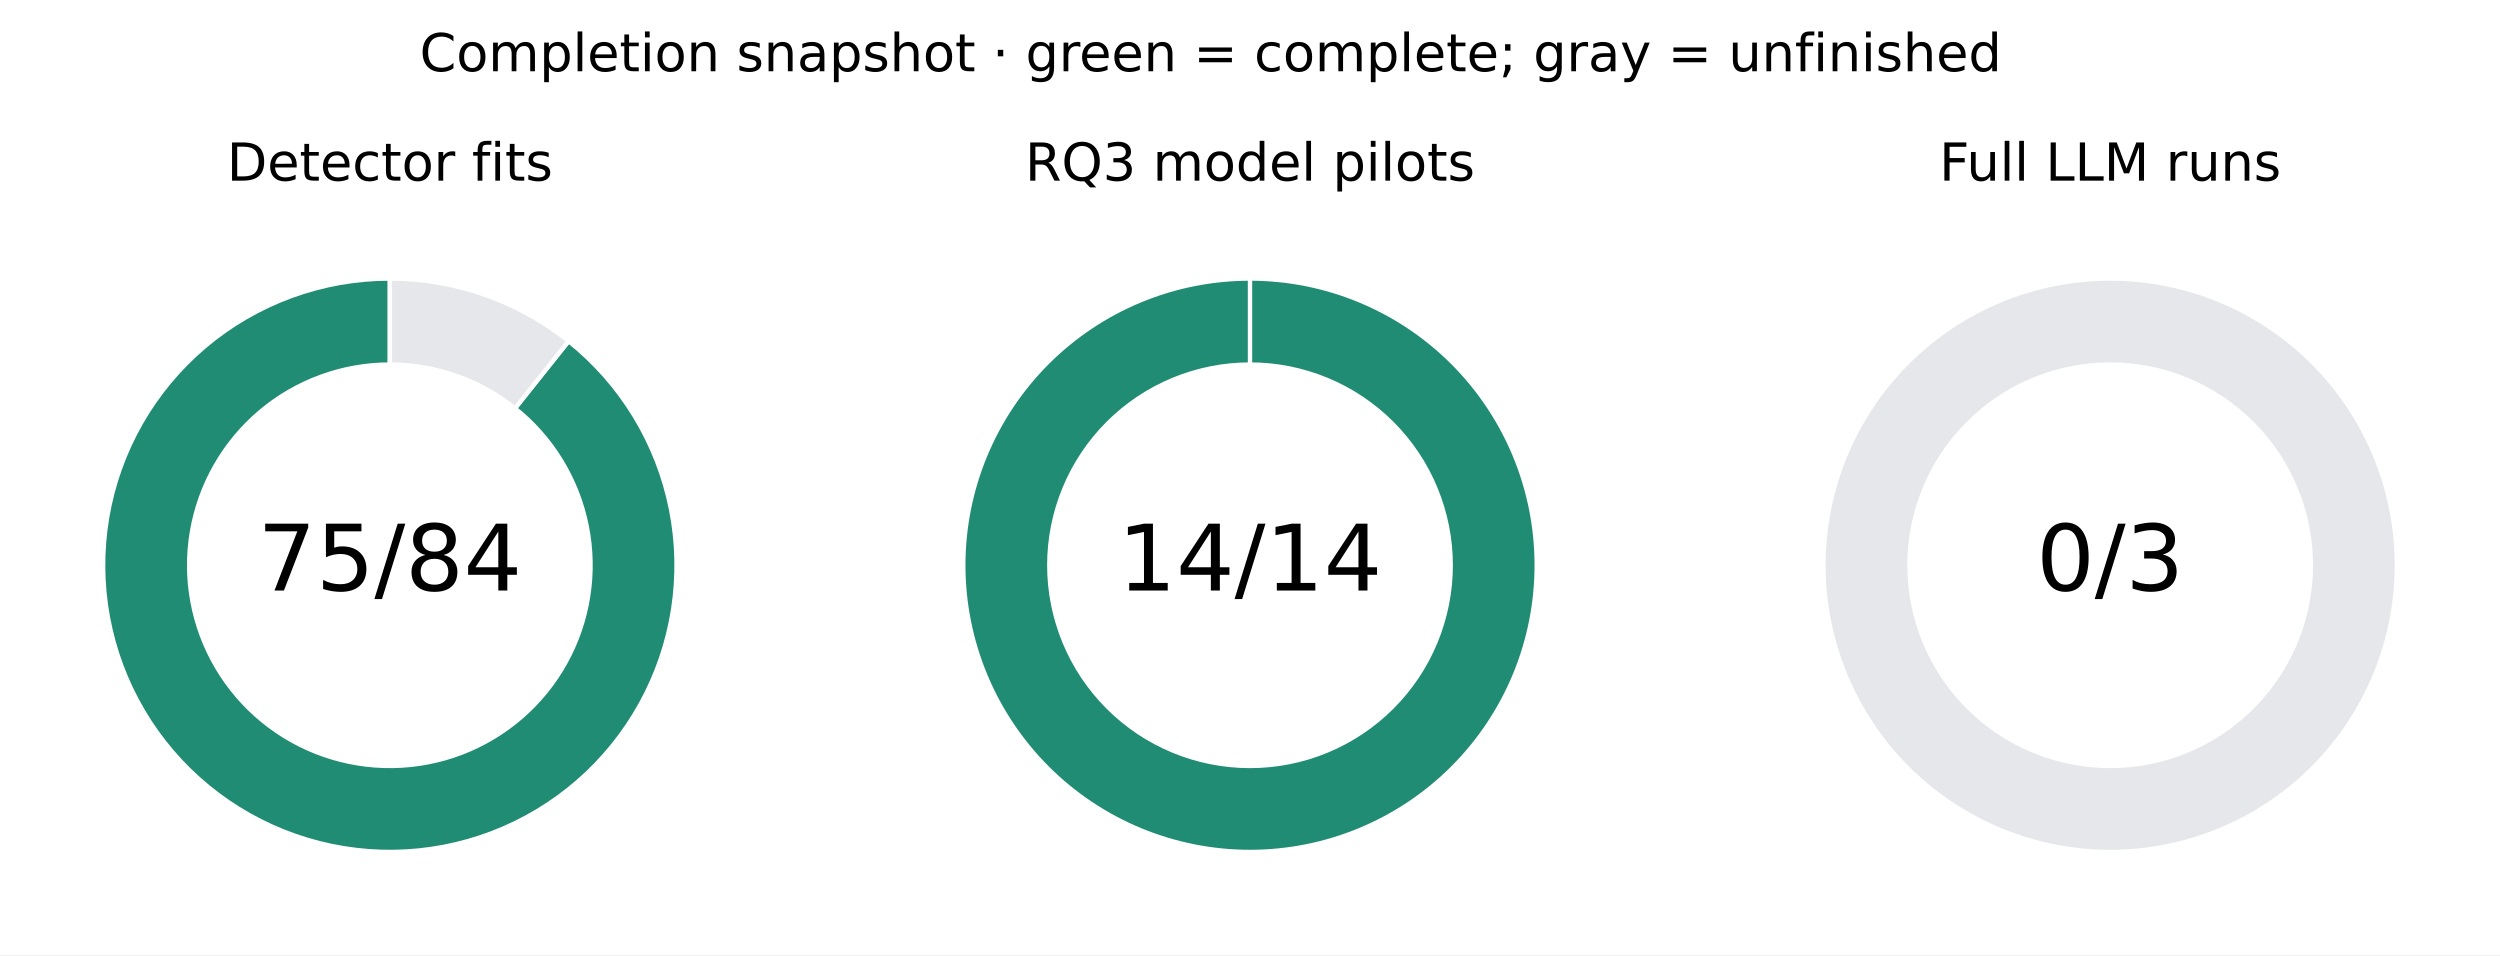
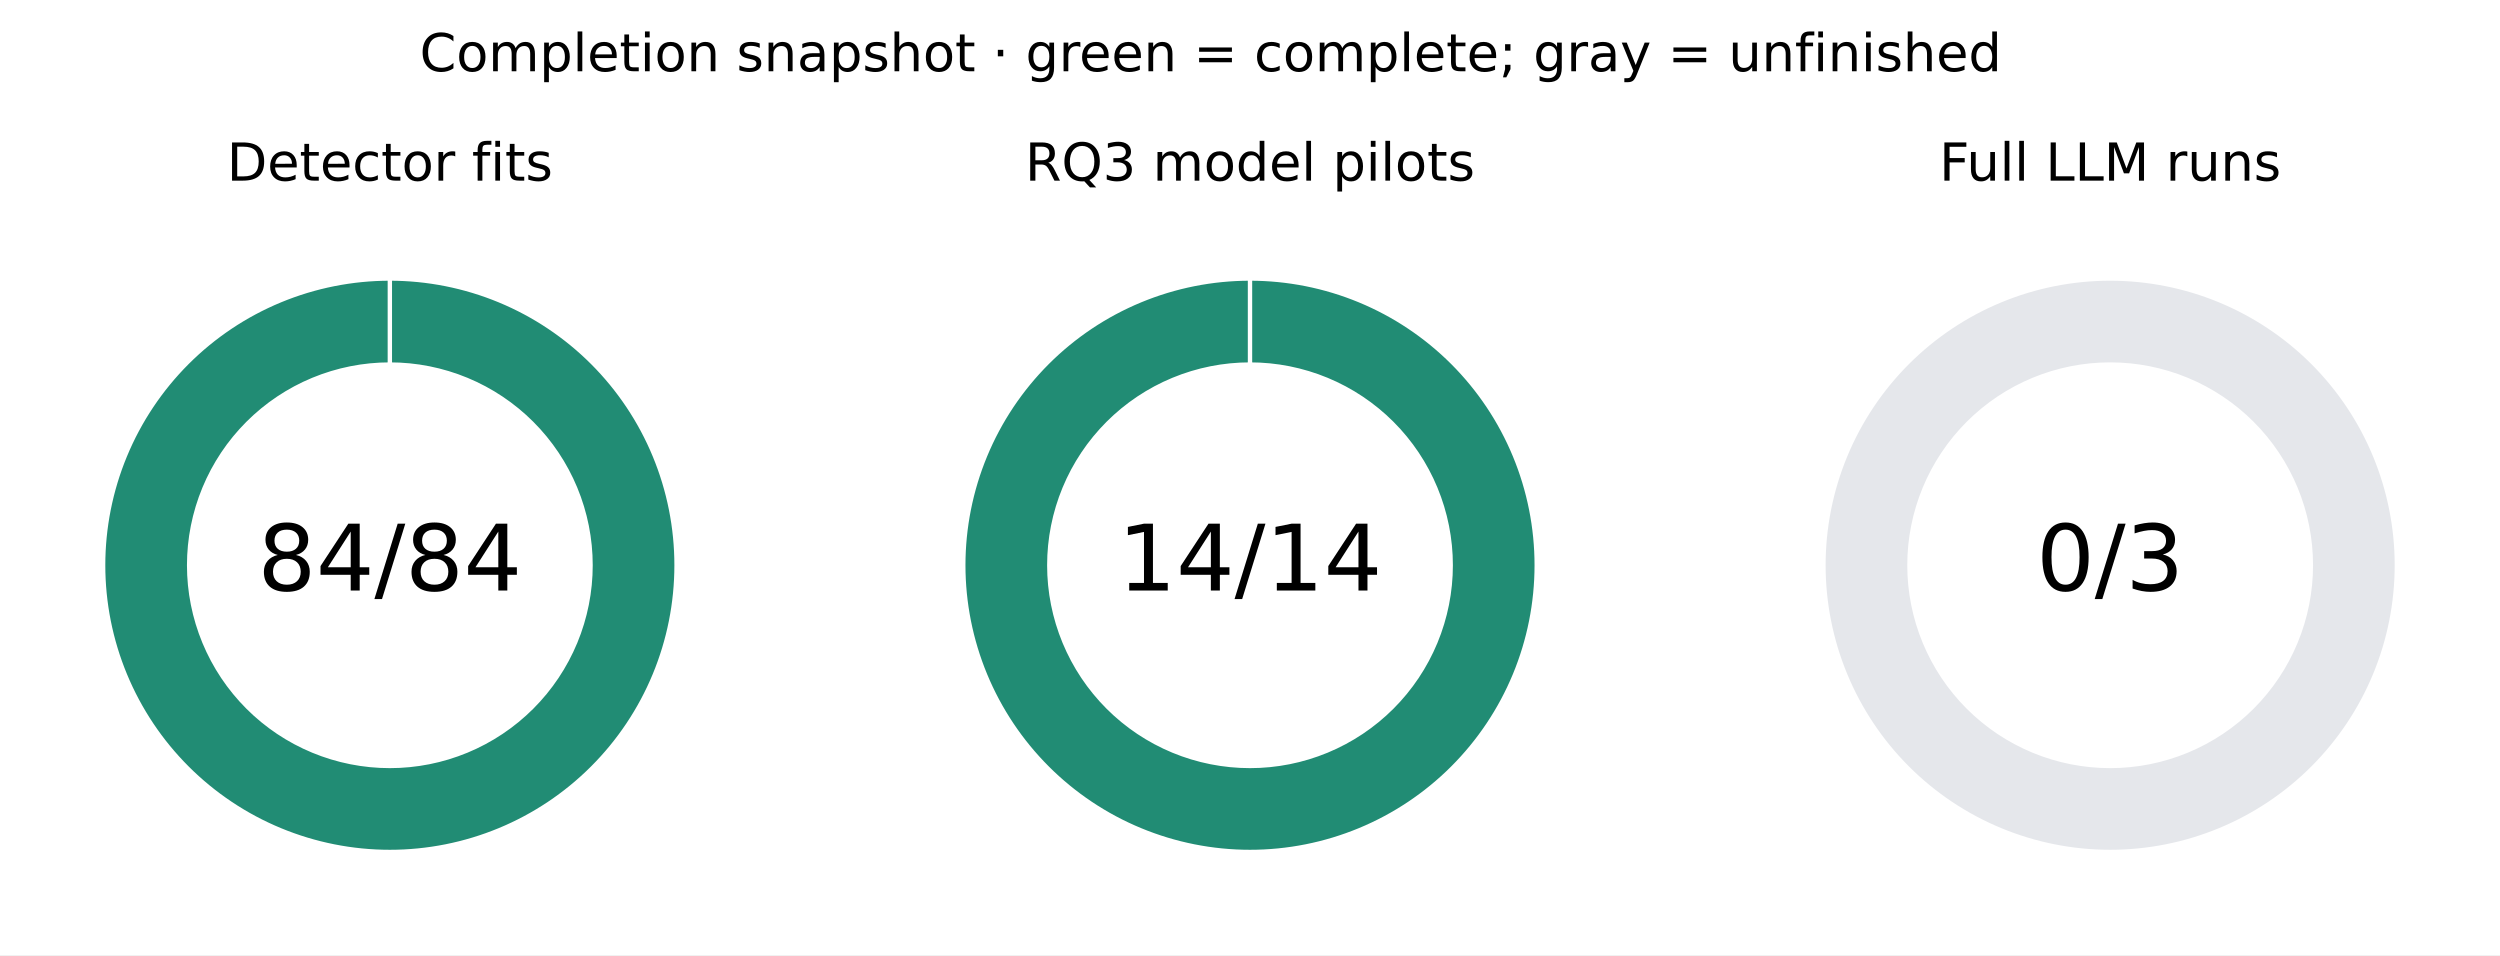
<svg xmlns="http://www.w3.org/2000/svg" xmlns:xlink="http://www.w3.org/1999/xlink" width="572.4pt" height="218.679pt" viewBox="0 0 572.4 218.679" version="1.1">
  <defs>
    <style type="text/css">*{stroke-linejoin: round; stroke-linecap: butt}</style>
  </defs>
  <g id="figure_1">
    <g id="patch_1">
      <path d="M 0 218.679  L 572.4 218.679  L 572.4 0  L 0 0  z " style="fill: #ffffff" />
    </g>
    <g id="axes_1">
      <g id="patch_2">
-         <path d="M 89.259 63.773  C 81.567 63.773 73.934 65.125 66.71 67.767  C 59.486 70.409 52.782 74.3 46.905 79.263  C 41.028 84.226 36.069 90.183 32.254 96.863  C 28.439 103.542 25.828 110.84 24.539 118.424  C 23.251 126.007 23.305 133.758 24.7 141.323  C 26.095 148.887 28.808 156.148 32.716 162.774  C 36.624 169.399 41.667 175.286 47.613 180.166  C 53.559 185.046 60.317 188.843 67.577 191.383  C 74.837 193.924 82.488 195.168 90.179 195.061  C 97.871 194.953 105.484 193.494 112.67 190.751  C 119.856 188.008 126.505 184.023 132.312 178.978  C 138.119 173.933 142.994 167.907 146.715 161.175  C 150.435 154.442 152.944 147.108 154.126 139.508  C 155.308 131.907 155.145 124.157 153.644 116.613  C 152.144 109.069 149.329 101.846 145.328 95.277  C 141.327 88.707 136.203 82.891 130.189 78.095  L 117.91 93.493  C 122.12 96.85 125.707 100.921 128.507 105.52  C 131.308 110.119 133.278 115.174 134.329 120.455  C 135.379 125.736 135.493 131.161 134.666 136.481  C 133.839 141.802 132.082 146.936 129.478 151.648  C 126.873 156.361 123.461 160.579 119.396 164.111  C 115.331 167.642 110.677 170.431 105.647 172.351  C 100.616 174.272 95.287 175.293 89.903 175.368  C 84.519 175.444 79.164 174.573 74.082 172.794  C 68.999 171.016 64.269 168.358 60.107 164.942  C 55.944 161.526 52.415 157.405 49.679 152.768  C 46.943 148.13 45.044 143.047 44.068 137.752  C 43.091 132.457 43.053 127.031 43.955 121.723  C 44.857 116.414 46.685 111.305 49.355 106.63  C 52.026 101.954 55.497 97.784 59.611 94.31  C 63.725 90.836 68.418 88.112 73.475 86.263  C 78.532 84.413 83.874 83.467 89.259 83.467  z " style="fill: #218c74; stroke: #ffffff; stroke-linejoin: miter" />
+         <path d="M 154.906 129.42  C 154.906 120.799 153.208 112.262 149.909 104.298  C 146.61 96.333 141.774 89.096 135.678 83.001  C 129.583 76.905 122.345 72.069 114.381 68.77  C 106.416 65.471 97.88 63.773 89.259 63.773  C 80.638 63.773 72.101 65.471 64.137 68.77  C 56.172 72.069 48.935 76.905 42.839 83.001  C 36.744 89.096 31.908 96.333 28.609 104.298  C 25.31 112.262 23.612 120.799 23.612 129.42  C 23.612 138.041 25.31 146.578 28.609 154.542  C 31.908 162.507 36.744 169.744 42.839 175.839  C 48.935 181.935 56.172 186.771 64.137 190.07  C 72.101 193.369 80.638 195.067 89.259 195.067  C 97.88 195.067 106.416 193.369 114.381 190.07  C 122.345 186.771 129.583 181.935 135.678 175.839  C 141.774 169.744 146.61 162.507 149.909 154.542  C 153.208 146.578 154.906 138.041 154.906 129.42  M 135.212 129.42  C 135.212 135.454 134.023 141.43 131.714 147.005  C 129.405 152.581 126.019 157.647 121.752 161.914  C 117.485 166.181 112.419 169.566 106.844 171.875  C 101.269 174.184 95.293 175.373 89.259 175.373  C 83.224 175.373 77.249 174.184 71.673 171.875  C 66.098 169.566 61.032 166.181 56.765 161.914  C 52.498 157.647 49.113 152.581 46.804 147.005  C 44.495 141.43 43.306 135.454 43.306 129.42  C 43.306 123.386 44.495 117.41 46.804 111.835  C 49.113 106.259 52.498 101.193 56.765 96.926  C 61.032 92.659 66.098 89.274 71.673 86.965  C 77.249 84.656 83.224 83.467 89.259 83.467  C 95.293 83.467 101.269 84.656 106.844 86.965  C 112.419 89.274 117.485 92.659 121.752 96.926  C 126.019 101.193 129.405 106.259 131.714 111.835  C 134.023 117.41 135.212 123.386 135.212 129.42  z " style="fill: #218c74; stroke: #ffffff; stroke-linejoin: miter" />
      </g>
      <g id="patch_3">
-         <path d="M 130.189 78.095  C 124.417 73.492 117.909 69.895 110.941 67.457  C 103.972 65.018 96.642 63.773 89.259 63.773  L 89.259 83.467  C 94.427 83.467 99.558 84.339 104.436 86.046  C 109.314 87.753 113.869 90.27 117.91 93.493  z " style="fill: #e5e7eb; stroke: #ffffff; stroke-linejoin: miter" />
+         <path d="M 89.259 63.773  C 89.259 63.773 89.259 63.773 89.259 63.773  L 89.259 83.467  C 89.259 83.467 89.259 83.467 89.259 83.467  z " style="fill: #e5e7eb; stroke: #ffffff; stroke-linejoin: miter" />
      </g>
      <g id="matplotlib.axis_1" />
      <g id="matplotlib.axis_2" />
      <g id="text_1">
        <g transform="translate(58.99914 135.2147) scale(0.21 -0.21)">
          <defs>
-             <path id="DejaVuSans-37" d="M 525 4666  L 3525 4666  L 3525 4397  L 1831 0  L 1172 0  L 2766 4134  L 525 4134  L 525 4666  z " transform="scale(0.015625)" />
-             <path id="DejaVuSans-35" d="M 691 4666  L 3169 4666  L 3169 4134  L 1269 4134  L 1269 2991  Q 1406 3038 1543 3061  Q 1681 3084 1819 3084  Q 2600 3084 3056 2656  Q 3513 2228 3513 1497  Q 3513 744 3044 326  Q 2575 -91 1722 -91  Q 1428 -91 1123 -41  Q 819 9 494 109  L 494 744  Q 775 591 1075 516  Q 1375 441 1709 441  Q 2250 441 2565 725  Q 2881 1009 2881 1497  Q 2881 1984 2565 2268  Q 2250 2553 1709 2553  Q 1456 2553 1204 2497  Q 953 2441 691 2322  L 691 4666  z " transform="scale(0.015625)" />
-             <path id="DejaVuSans-2f" d="M 1625 4666  L 2156 4666  L 531 -594  L 0 -594  L 1625 4666  z " transform="scale(0.015625)" />
            <path id="DejaVuSans-38" d="M 2034 2216  Q 1584 2216 1326 1975  Q 1069 1734 1069 1313  Q 1069 891 1326 650  Q 1584 409 2034 409  Q 2484 409 2743 651  Q 3003 894 3003 1313  Q 3003 1734 2745 1975  Q 2488 2216 2034 2216  z M 1403 2484  Q 997 2584 770 2862  Q 544 3141 544 3541  Q 544 4100 942 4425  Q 1341 4750 2034 4750  Q 2731 4750 3128 4425  Q 3525 4100 3525 3541  Q 3525 3141 3298 2862  Q 3072 2584 2669 2484  Q 3125 2378 3379 2068  Q 3634 1759 3634 1313  Q 3634 634 3220 271  Q 2806 -91 2034 -91  Q 1263 -91 848 271  Q 434 634 434 1313  Q 434 1759 690 2068  Q 947 2378 1403 2484  z M 1172 3481  Q 1172 3119 1398 2916  Q 1625 2713 2034 2713  Q 2441 2713 2670 2916  Q 2900 3119 2900 3481  Q 2900 3844 2670 4047  Q 2441 4250 2034 4250  Q 1625 4250 1398 4047  Q 1172 3844 1172 3481  z " transform="scale(0.015625)" />
            <path id="DejaVuSans-34" d="M 2419 4116  L 825 1625  L 2419 1625  L 2419 4116  z M 2253 4666  L 3047 4666  L 3047 1625  L 3713 1625  L 3713 1100  L 3047 1100  L 3047 0  L 2419 0  L 2419 1100  L 313 1100  L 313 1709  L 2253 4666  z " transform="scale(0.015625)" />
-           </defs>
-           <use xlink:href="#DejaVuSans-37" />
-           <use xlink:href="#DejaVuSans-35" x="63.623" />
+             <path id="DejaVuSans-2f" d="M 1625 4666  L 2156 4666  L 531 -594  L 0 -594  L 1625 4666  z " transform="scale(0.015625)" />
+           </defs>
+           <use xlink:href="#DejaVuSans-38" />
+           <use xlink:href="#DejaVuSans-34" x="63.623" />
          <use xlink:href="#DejaVuSans-2f" x="127.246" />
          <use xlink:href="#DejaVuSans-38" x="160.938" />
          <use xlink:href="#DejaVuSans-34" x="224.561" />
        </g>
      </g>
      <g id="text_2">
        <g transform="translate(51.95007 41.36118) scale(0.12 -0.12)">
          <defs>
            <path id="DejaVuSans-44" d="M 1259 4147  L 1259 519  L 2022 519  Q 2988 519 3436 956  Q 3884 1394 3884 2338  Q 3884 3275 3436 3711  Q 2988 4147 2022 4147  L 1259 4147  z M 628 4666  L 1925 4666  Q 3281 4666 3915 4102  Q 4550 3538 4550 2338  Q 4550 1131 3912 565  Q 3275 0 1925 0  L 628 0  L 628 4666  z " transform="scale(0.015625)" />
            <path id="DejaVuSans-65" d="M 3597 1894  L 3597 1613  L 953 1613  Q 991 1019 1311 708  Q 1631 397 2203 397  Q 2534 397 2845 478  Q 3156 559 3463 722  L 3463 178  Q 3153 47 2828 -22  Q 2503 -91 2169 -91  Q 1331 -91 842 396  Q 353 884 353 1716  Q 353 2575 817 3079  Q 1281 3584 2069 3584  Q 2775 3584 3186 3129  Q 3597 2675 3597 1894  z M 3022 2063  Q 3016 2534 2758 2815  Q 2500 3097 2075 3097  Q 1594 3097 1305 2825  Q 1016 2553 972 2059  L 3022 2063  z " transform="scale(0.015625)" />
            <path id="DejaVuSans-74" d="M 1172 4494  L 1172 3500  L 2356 3500  L 2356 3053  L 1172 3053  L 1172 1153  Q 1172 725 1289 603  Q 1406 481 1766 481  L 2356 481  L 2356 0  L 1766 0  Q 1100 0 847 248  Q 594 497 594 1153  L 594 3053  L 172 3053  L 172 3500  L 594 3500  L 594 4494  L 1172 4494  z " transform="scale(0.015625)" />
            <path id="DejaVuSans-63" d="M 3122 3366  L 3122 2828  Q 2878 2963 2633 3030  Q 2388 3097 2138 3097  Q 1578 3097 1268 2742  Q 959 2388 959 1747  Q 959 1106 1268 751  Q 1578 397 2138 397  Q 2388 397 2633 464  Q 2878 531 3122 666  L 3122 134  Q 2881 22 2623 -34  Q 2366 -91 2075 -91  Q 1284 -91 818 406  Q 353 903 353 1747  Q 353 2603 823 3093  Q 1294 3584 2113 3584  Q 2378 3584 2631 3529  Q 2884 3475 3122 3366  z " transform="scale(0.015625)" />
            <path id="DejaVuSans-6f" d="M 1959 3097  Q 1497 3097 1228 2736  Q 959 2375 959 1747  Q 959 1119 1226 758  Q 1494 397 1959 397  Q 2419 397 2687 759  Q 2956 1122 2956 1747  Q 2956 2369 2687 2733  Q 2419 3097 1959 3097  z M 1959 3584  Q 2709 3584 3137 3096  Q 3566 2609 3566 1747  Q 3566 888 3137 398  Q 2709 -91 1959 -91  Q 1206 -91 779 398  Q 353 888 353 1747  Q 353 2609 779 3096  Q 1206 3584 1959 3584  z " transform="scale(0.015625)" />
            <path id="DejaVuSans-72" d="M 2631 2963  Q 2534 3019 2420 3045  Q 2306 3072 2169 3072  Q 1681 3072 1420 2755  Q 1159 2438 1159 1844  L 1159 0  L 581 0  L 581 3500  L 1159 3500  L 1159 2956  Q 1341 3275 1631 3429  Q 1922 3584 2338 3584  Q 2397 3584 2469 3576  Q 2541 3569 2628 3553  L 2631 2963  z " transform="scale(0.015625)" />
            <path id="DejaVuSans-20" transform="scale(0.015625)" />
            <path id="DejaVuSans-66" d="M 2375 4863  L 2375 4384  L 1825 4384  Q 1516 4384 1395 4259  Q 1275 4134 1275 3809  L 1275 3500  L 2222 3500  L 2222 3053  L 1275 3053  L 1275 0  L 697 0  L 697 3053  L 147 3053  L 147 3500  L 697 3500  L 697 3744  Q 697 4328 969 4595  Q 1241 4863 1831 4863  L 2375 4863  z " transform="scale(0.015625)" />
            <path id="DejaVuSans-69" d="M 603 3500  L 1178 3500  L 1178 0  L 603 0  L 603 3500  z M 603 4863  L 1178 4863  L 1178 4134  L 603 4134  L 603 4863  z " transform="scale(0.015625)" />
            <path id="DejaVuSans-73" d="M 2834 3397  L 2834 2853  Q 2591 2978 2328 3040  Q 2066 3103 1784 3103  Q 1356 3103 1142 2972  Q 928 2841 928 2578  Q 928 2378 1081 2264  Q 1234 2150 1697 2047  L 1894 2003  Q 2506 1872 2764 1633  Q 3022 1394 3022 966  Q 3022 478 2636 193  Q 2250 -91 1575 -91  Q 1294 -91 989 -36  Q 684 19 347 128  L 347 722  Q 666 556 975 473  Q 1284 391 1588 391  Q 1994 391 2212 530  Q 2431 669 2431 922  Q 2431 1156 2273 1281  Q 2116 1406 1581 1522  L 1381 1569  Q 847 1681 609 1914  Q 372 2147 372 2553  Q 372 3047 722 3315  Q 1072 3584 1716 3584  Q 2034 3584 2315 3537  Q 2597 3491 2834 3397  z " transform="scale(0.015625)" />
          </defs>
          <use xlink:href="#DejaVuSans-44" />
          <use xlink:href="#DejaVuSans-65" x="77.002" />
          <use xlink:href="#DejaVuSans-74" x="138.525" />
          <use xlink:href="#DejaVuSans-65" x="177.734" />
          <use xlink:href="#DejaVuSans-63" x="239.258" />
          <use xlink:href="#DejaVuSans-74" x="294.238" />
          <use xlink:href="#DejaVuSans-6f" x="333.447" />
          <use xlink:href="#DejaVuSans-72" x="394.629" />
          <use xlink:href="#DejaVuSans-20" x="435.742" />
          <use xlink:href="#DejaVuSans-66" x="467.529" />
          <use xlink:href="#DejaVuSans-69" x="502.734" />
          <use xlink:href="#DejaVuSans-74" x="530.518" />
          <use xlink:href="#DejaVuSans-73" x="569.727" />
        </g>
      </g>
    </g>
    <g id="axes_2">
      <g id="patch_4">
        <path d="M 351.847 129.42  C 351.847 120.799 350.149 112.262 346.85 104.298  C 343.551 96.333 338.715 89.096 332.619 83.001  C 326.524 76.905 319.287 72.069 311.322 68.77  C 303.358 65.471 294.821 63.773 286.2 63.773  C 277.579 63.773 269.042 65.471 261.078 68.77  C 253.113 72.069 245.876 76.905 239.781 83.001  C 233.685 89.096 228.849 96.333 225.55 104.298  C 222.251 112.262 220.553 120.799 220.553 129.42  C 220.553 138.041 222.251 146.578 225.55 154.542  C 228.849 162.507 233.685 169.744 239.781 175.839  C 245.876 181.935 253.113 186.771 261.078 190.07  C 269.042 193.369 277.579 195.067 286.2 195.067  C 294.821 195.067 303.358 193.369 311.322 190.07  C 319.287 186.771 326.524 181.935 332.619 175.839  C 338.715 169.744 343.551 162.507 346.85 154.542  C 350.149 146.578 351.847 138.041 351.847 129.42  M 332.153 129.42  C 332.153 135.454 330.964 141.43 328.655 147.005  C 326.346 152.581 322.961 157.647 318.694 161.914  C 314.427 166.181 309.361 169.566 303.785 171.875  C 298.21 174.184 292.234 175.373 286.2 175.373  C 280.166 175.373 274.19 174.184 268.615 171.875  C 263.039 169.566 257.973 166.181 253.706 161.914  C 249.439 157.647 246.054 152.581 243.745 147.005  C 241.436 141.43 240.247 135.454 240.247 129.42  C 240.247 123.386 241.436 117.41 243.745 111.835  C 246.054 106.259 249.439 101.193 253.706 96.926  C 257.973 92.659 263.039 89.274 268.615 86.965  C 274.19 84.656 280.166 83.467 286.2 83.467  C 292.234 83.467 298.21 84.656 303.785 86.965  C 309.361 89.274 314.427 92.659 318.694 96.926  C 322.961 101.193 326.346 106.259 328.655 111.835  C 330.964 117.41 332.153 123.386 332.153 129.42  z " style="fill: #218c74; stroke: #ffffff; stroke-linejoin: miter" />
      </g>
      <g id="patch_5">
        <path d="M 286.2 63.773  C 286.2 63.773 286.2 63.773 286.2 63.773  L 286.2 83.467  C 286.2 83.467 286.2 83.467 286.2 83.467  z " style="fill: #e5e7eb; stroke: #ffffff; stroke-linejoin: miter" />
      </g>
      <g id="matplotlib.axis_3" />
      <g id="matplotlib.axis_4" />
      <g id="text_3">
        <g transform="translate(255.9403 135.2147) scale(0.21 -0.21)">
          <defs>
            <path id="DejaVuSans-31" d="M 794 531  L 1825 531  L 1825 4091  L 703 3866  L 703 4441  L 1819 4666  L 2450 4666  L 2450 531  L 3481 531  L 3481 0  L 794 0  L 794 531  z " transform="scale(0.015625)" />
          </defs>
          <use xlink:href="#DejaVuSans-31" />
          <use xlink:href="#DejaVuSans-34" x="63.623" />
          <use xlink:href="#DejaVuSans-2f" x="127.246" />
          <use xlink:href="#DejaVuSans-31" x="160.938" />
          <use xlink:href="#DejaVuSans-34" x="224.561" />
        </g>
      </g>
      <g id="text_4">
        <g transform="translate(234.7012 41.36118) scale(0.12 -0.12)">
          <defs>
            <path id="DejaVuSans-52" d="M 2841 2188  Q 3044 2119 3236 1894  Q 3428 1669 3622 1275  L 4263 0  L 3584 0  L 2988 1197  Q 2756 1666 2539 1819  Q 2322 1972 1947 1972  L 1259 1972  L 1259 0  L 628 0  L 628 4666  L 2053 4666  Q 2853 4666 3247 4331  Q 3641 3997 3641 3322  Q 3641 2881 3436 2590  Q 3231 2300 2841 2188  z M 1259 4147  L 1259 2491  L 2053 2491  Q 2509 2491 2742 2702  Q 2975 2913 2975 3322  Q 2975 3731 2742 3939  Q 2509 4147 2053 4147  L 1259 4147  z " transform="scale(0.015625)" />
            <path id="DejaVuSans-51" d="M 2522 4238  Q 1834 4238 1429 3725  Q 1025 3213 1025 2328  Q 1025 1447 1429 934  Q 1834 422 2522 422  Q 3209 422 3611 934  Q 4013 1447 4013 2328  Q 4013 3213 3611 3725  Q 3209 4238 2522 4238  z M 3406 84  L 4238 -825  L 3475 -825  L 2784 -78  Q 2681 -84 2626 -87  Q 2572 -91 2522 -91  Q 1538 -91 948 567  Q 359 1225 359 2328  Q 359 3434 948 4092  Q 1538 4750 2522 4750  Q 3503 4750 4090 4092  Q 4678 3434 4678 2328  Q 4678 1516 4351 937  Q 4025 359 3406 84  z " transform="scale(0.015625)" />
            <path id="DejaVuSans-33" d="M 2597 2516  Q 3050 2419 3304 2112  Q 3559 1806 3559 1356  Q 3559 666 3084 287  Q 2609 -91 1734 -91  Q 1441 -91 1130 -33  Q 819 25 488 141  L 488 750  Q 750 597 1062 519  Q 1375 441 1716 441  Q 2309 441 2620 675  Q 2931 909 2931 1356  Q 2931 1769 2642 2001  Q 2353 2234 1838 2234  L 1294 2234  L 1294 2753  L 1863 2753  Q 2328 2753 2575 2939  Q 2822 3125 2822 3475  Q 2822 3834 2567 4026  Q 2313 4219 1838 4219  Q 1578 4219 1281 4162  Q 984 4106 628 3988  L 628 4550  Q 988 4650 1302 4700  Q 1616 4750 1894 4750  Q 2613 4750 3031 4423  Q 3450 4097 3450 3541  Q 3450 3153 3228 2886  Q 3006 2619 2597 2516  z " transform="scale(0.015625)" />
            <path id="DejaVuSans-6d" d="M 3328 2828  Q 3544 3216 3844 3400  Q 4144 3584 4550 3584  Q 5097 3584 5394 3201  Q 5691 2819 5691 2113  L 5691 0  L 5113 0  L 5113 2094  Q 5113 2597 4934 2840  Q 4756 3084 4391 3084  Q 3944 3084 3684 2787  Q 3425 2491 3425 1978  L 3425 0  L 2847 0  L 2847 2094  Q 2847 2600 2669 2842  Q 2491 3084 2119 3084  Q 1678 3084 1418 2786  Q 1159 2488 1159 1978  L 1159 0  L 581 0  L 581 3500  L 1159 3500  L 1159 2956  Q 1356 3278 1631 3431  Q 1906 3584 2284 3584  Q 2666 3584 2933 3390  Q 3200 3197 3328 2828  z " transform="scale(0.015625)" />
            <path id="DejaVuSans-64" d="M 2906 2969  L 2906 4863  L 3481 4863  L 3481 0  L 2906 0  L 2906 525  Q 2725 213 2448 61  Q 2172 -91 1784 -91  Q 1150 -91 751 415  Q 353 922 353 1747  Q 353 2572 751 3078  Q 1150 3584 1784 3584  Q 2172 3584 2448 3432  Q 2725 3281 2906 2969  z M 947 1747  Q 947 1113 1208 752  Q 1469 391 1925 391  Q 2381 391 2643 752  Q 2906 1113 2906 1747  Q 2906 2381 2643 2742  Q 2381 3103 1925 3103  Q 1469 3103 1208 2742  Q 947 2381 947 1747  z " transform="scale(0.015625)" />
            <path id="DejaVuSans-6c" d="M 603 4863  L 1178 4863  L 1178 0  L 603 0  L 603 4863  z " transform="scale(0.015625)" />
            <path id="DejaVuSans-70" d="M 1159 525  L 1159 -1331  L 581 -1331  L 581 3500  L 1159 3500  L 1159 2969  Q 1341 3281 1617 3432  Q 1894 3584 2278 3584  Q 2916 3584 3314 3078  Q 3713 2572 3713 1747  Q 3713 922 3314 415  Q 2916 -91 2278 -91  Q 1894 -91 1617 61  Q 1341 213 1159 525  z M 3116 1747  Q 3116 2381 2855 2742  Q 2594 3103 2138 3103  Q 1681 3103 1420 2742  Q 1159 2381 1159 1747  Q 1159 1113 1420 752  Q 1681 391 2138 391  Q 2594 391 2855 752  Q 3116 1113 3116 1747  z " transform="scale(0.015625)" />
          </defs>
          <use xlink:href="#DejaVuSans-52" />
          <use xlink:href="#DejaVuSans-51" x="69.482" />
          <use xlink:href="#DejaVuSans-33" x="148.193" />
          <use xlink:href="#DejaVuSans-20" x="211.816" />
          <use xlink:href="#DejaVuSans-6d" x="243.604" />
          <use xlink:href="#DejaVuSans-6f" x="341.016" />
          <use xlink:href="#DejaVuSans-64" x="402.197" />
          <use xlink:href="#DejaVuSans-65" x="465.674" />
          <use xlink:href="#DejaVuSans-6c" x="527.197" />
          <use xlink:href="#DejaVuSans-20" x="554.98" />
          <use xlink:href="#DejaVuSans-70" x="586.768" />
          <use xlink:href="#DejaVuSans-69" x="650.244" />
          <use xlink:href="#DejaVuSans-6c" x="678.027" />
          <use xlink:href="#DejaVuSans-6f" x="705.811" />
          <use xlink:href="#DejaVuSans-74" x="766.992" />
          <use xlink:href="#DejaVuSans-73" x="806.201" />
        </g>
      </g>
    </g>
    <g id="axes_3">
      <g id="patch_6">
        <path d="M 483.141 63.773  C 483.141 63.773 483.141 63.773 483.141 63.773  L 483.141 83.467  C 483.141 83.467 483.141 83.467 483.141 83.467  z " style="fill: #218c74; stroke: #ffffff; stroke-linejoin: miter" />
      </g>
      <g id="patch_7">
        <path d="M 548.788 129.42  C 548.788 120.799 547.09 112.262 543.791 104.298  C 540.492 96.333 535.656 89.096 529.561 83.001  C 523.465 76.905 516.228 72.069 508.263 68.77  C 500.299 65.471 491.762 63.773 483.141 63.773  C 474.52 63.773 465.984 65.471 458.019 68.77  C 450.055 72.069 442.817 76.905 436.722 83.001  C 430.626 89.096 425.79 96.333 422.491 104.298  C 419.192 112.262 417.494 120.799 417.494 129.42  C 417.494 138.041 419.192 146.578 422.491 154.542  C 425.79 162.507 430.626 169.744 436.722 175.839  C 442.817 181.935 450.055 186.771 458.019 190.07  C 465.984 193.369 474.52 195.067 483.141 195.067  C 491.762 195.067 500.299 193.369 508.263 190.07  C 516.228 186.771 523.465 181.935 529.561 175.839  C 535.656 169.744 540.492 162.507 543.791 154.542  C 547.09 146.578 548.788 138.041 548.788 129.42  M 529.094 129.42  C 529.094 135.454 527.905 141.43 525.596 147.005  C 523.287 152.581 519.902 157.647 515.635 161.914  C 511.368 166.181 506.302 169.566 500.727 171.875  C 495.151 174.184 489.176 175.373 483.141 175.373  C 477.107 175.373 471.131 174.184 465.556 171.875  C 459.981 169.566 454.915 166.181 450.648 161.914  C 446.381 157.647 442.995 152.581 440.686 147.005  C 438.377 141.43 437.188 135.454 437.188 129.42  C 437.188 123.386 438.377 117.41 440.686 111.835  C 442.995 106.259 446.381 101.193 450.648 96.926  C 454.915 92.659 459.981 89.274 465.556 86.965  C 471.131 84.656 477.107 83.467 483.141 83.467  C 489.176 83.467 495.151 84.656 500.727 86.965  C 506.302 89.274 511.368 92.659 515.635 96.926  C 519.902 101.193 523.287 106.259 525.596 111.835  C 527.905 117.41 529.094 123.386 529.094 129.42  z " style="fill: #e5e7eb; stroke: #ffffff; stroke-linejoin: miter" />
      </g>
      <g id="matplotlib.axis_5" />
      <g id="matplotlib.axis_6" />
      <g id="text_5">
        <g transform="translate(466.2427 135.2147) scale(0.21 -0.21)">
          <defs>
            <path id="DejaVuSans-30" d="M 2034 4250  Q 1547 4250 1301 3770  Q 1056 3291 1056 2328  Q 1056 1369 1301 889  Q 1547 409 2034 409  Q 2525 409 2770 889  Q 3016 1369 3016 2328  Q 3016 3291 2770 3770  Q 2525 4250 2034 4250  z M 2034 4750  Q 2819 4750 3233 4129  Q 3647 3509 3647 2328  Q 3647 1150 3233 529  Q 2819 -91 2034 -91  Q 1250 -91 836 529  Q 422 1150 422 2328  Q 422 3509 836 4129  Q 1250 4750 2034 4750  z " transform="scale(0.015625)" />
          </defs>
          <use xlink:href="#DejaVuSans-30" />
          <use xlink:href="#DejaVuSans-2f" x="63.623" />
          <use xlink:href="#DejaVuSans-33" x="97.314" />
        </g>
      </g>
      <g id="text_6">
        <g transform="translate(444.0099 41.36118) scale(0.12 -0.12)">
          <defs>
            <path id="DejaVuSans-46" d="M 628 4666  L 3309 4666  L 3309 4134  L 1259 4134  L 1259 2759  L 3109 2759  L 3109 2228  L 1259 2228  L 1259 0  L 628 0  L 628 4666  z " transform="scale(0.015625)" />
            <path id="DejaVuSans-75" d="M 544 1381  L 544 3500  L 1119 3500  L 1119 1403  Q 1119 906 1312 657  Q 1506 409 1894 409  Q 2359 409 2629 706  Q 2900 1003 2900 1516  L 2900 3500  L 3475 3500  L 3475 0  L 2900 0  L 2900 538  Q 2691 219 2414 64  Q 2138 -91 1772 -91  Q 1169 -91 856 284  Q 544 659 544 1381  z M 1991 3584  L 1991 3584  z " transform="scale(0.015625)" />
            <path id="DejaVuSans-4c" d="M 628 4666  L 1259 4666  L 1259 531  L 3531 531  L 3531 0  L 628 0  L 628 4666  z " transform="scale(0.015625)" />
            <path id="DejaVuSans-4d" d="M 628 4666  L 1569 4666  L 2759 1491  L 3956 4666  L 4897 4666  L 4897 0  L 4281 0  L 4281 4097  L 3078 897  L 2444 897  L 1241 4097  L 1241 0  L 628 0  L 628 4666  z " transform="scale(0.015625)" />
            <path id="DejaVuSans-6e" d="M 3513 2113  L 3513 0  L 2938 0  L 2938 2094  Q 2938 2591 2744 2837  Q 2550 3084 2163 3084  Q 1697 3084 1428 2787  Q 1159 2491 1159 1978  L 1159 0  L 581 0  L 581 3500  L 1159 3500  L 1159 2956  Q 1366 3272 1645 3428  Q 1925 3584 2291 3584  Q 2894 3584 3203 3211  Q 3513 2838 3513 2113  z " transform="scale(0.015625)" />
          </defs>
          <use xlink:href="#DejaVuSans-46" />
          <use xlink:href="#DejaVuSans-75" x="52.02" />
          <use xlink:href="#DejaVuSans-6c" x="115.398" />
          <use xlink:href="#DejaVuSans-6c" x="143.182" />
          <use xlink:href="#DejaVuSans-20" x="170.965" />
          <use xlink:href="#DejaVuSans-4c" x="202.752" />
          <use xlink:href="#DejaVuSans-4c" x="258.465" />
          <use xlink:href="#DejaVuSans-4d" x="314.178" />
          <use xlink:href="#DejaVuSans-20" x="400.457" />
          <use xlink:href="#DejaVuSans-72" x="432.244" />
          <use xlink:href="#DejaVuSans-75" x="473.357" />
          <use xlink:href="#DejaVuSans-6e" x="536.736" />
          <use xlink:href="#DejaVuSans-73" x="600.115" />
        </g>
      </g>
    </g>
    <g id="text_7">
      <g transform="translate(96.09 16.31812) scale(0.12 -0.12)">
        <defs>
          <path id="DejaVuSans-43" d="M 4122 4306  L 4122 3641  Q 3803 3938 3442 4084  Q 3081 4231 2675 4231  Q 1875 4231 1450 3742  Q 1025 3253 1025 2328  Q 1025 1406 1450 917  Q 1875 428 2675 428  Q 3081 428 3442 575  Q 3803 722 4122 1019  L 4122 359  Q 3791 134 3420 21  Q 3050 -91 2638 -91  Q 1578 -91 968 557  Q 359 1206 359 2328  Q 359 3453 968 4101  Q 1578 4750 2638 4750  Q 3056 4750 3426 4639  Q 3797 4528 4122 4306  z " transform="scale(0.015625)" />
          <path id="DejaVuSans-61" d="M 2194 1759  Q 1497 1759 1228 1600  Q 959 1441 959 1056  Q 959 750 1161 570  Q 1363 391 1709 391  Q 2188 391 2477 730  Q 2766 1069 2766 1631  L 2766 1759  L 2194 1759  z M 3341 1997  L 3341 0  L 2766 0  L 2766 531  Q 2569 213 2275 61  Q 1981 -91 1556 -91  Q 1019 -91 701 211  Q 384 513 384 1019  Q 384 1609 779 1909  Q 1175 2209 1959 2209  L 2766 2209  L 2766 2266  Q 2766 2663 2505 2880  Q 2244 3097 1772 3097  Q 1472 3097 1187 3025  Q 903 2953 641 2809  L 641 3341  Q 956 3463 1253 3523  Q 1550 3584 1831 3584  Q 2591 3584 2966 3190  Q 3341 2797 3341 1997  z " transform="scale(0.015625)" />
          <path id="DejaVuSans-68" d="M 3513 2113  L 3513 0  L 2938 0  L 2938 2094  Q 2938 2591 2744 2837  Q 2550 3084 2163 3084  Q 1697 3084 1428 2787  Q 1159 2491 1159 1978  L 1159 0  L 581 0  L 581 4863  L 1159 4863  L 1159 2956  Q 1366 3272 1645 3428  Q 1925 3584 2291 3584  Q 2894 3584 3203 3211  Q 3513 2838 3513 2113  z " transform="scale(0.015625)" />
          <path id="DejaVuSans-b7" d="M 684 2619  L 1344 2619  L 1344 1825  L 684 1825  L 684 2619  z " transform="scale(0.015625)" />
          <path id="DejaVuSans-67" d="M 2906 1791  Q 2906 2416 2648 2759  Q 2391 3103 1925 3103  Q 1463 3103 1205 2759  Q 947 2416 947 1791  Q 947 1169 1205 825  Q 1463 481 1925 481  Q 2391 481 2648 825  Q 2906 1169 2906 1791  z M 3481 434  Q 3481 -459 3084 -895  Q 2688 -1331 1869 -1331  Q 1566 -1331 1297 -1286  Q 1028 -1241 775 -1147  L 775 -588  Q 1028 -725 1275 -790  Q 1522 -856 1778 -856  Q 2344 -856 2625 -561  Q 2906 -266 2906 331  L 2906 616  Q 2728 306 2450 153  Q 2172 0 1784 0  Q 1141 0 747 490  Q 353 981 353 1791  Q 353 2603 747 3093  Q 1141 3584 1784 3584  Q 2172 3584 2450 3431  Q 2728 3278 2906 2969  L 2906 3500  L 3481 3500  L 3481 434  z " transform="scale(0.015625)" />
          <path id="DejaVuSans-3d" d="M 678 2906  L 4684 2906  L 4684 2381  L 678 2381  L 678 2906  z M 678 1631  L 4684 1631  L 4684 1100  L 678 1100  L 678 1631  z " transform="scale(0.015625)" />
          <path id="DejaVuSans-3b" d="M 750 3309  L 1409 3309  L 1409 2516  L 750 2516  L 750 3309  z M 750 794  L 1409 794  L 1409 256  L 897 -744  L 494 -744  L 750 256  L 750 794  z " transform="scale(0.015625)" />
          <path id="DejaVuSans-79" d="M 2059 -325  Q 1816 -950 1584 -1140  Q 1353 -1331 966 -1331  L 506 -1331  L 506 -850  L 844 -850  Q 1081 -850 1212 -737  Q 1344 -625 1503 -206  L 1606 56  L 191 3500  L 800 3500  L 1894 763  L 2988 3500  L 3597 3500  L 2059 -325  z " transform="scale(0.015625)" />
        </defs>
        <use xlink:href="#DejaVuSans-43" />
        <use xlink:href="#DejaVuSans-6f" x="69.824" />
        <use xlink:href="#DejaVuSans-6d" x="131.006" />
        <use xlink:href="#DejaVuSans-70" x="228.418" />
        <use xlink:href="#DejaVuSans-6c" x="291.895" />
        <use xlink:href="#DejaVuSans-65" x="319.678" />
        <use xlink:href="#DejaVuSans-74" x="381.201" />
        <use xlink:href="#DejaVuSans-69" x="420.41" />
        <use xlink:href="#DejaVuSans-6f" x="448.193" />
        <use xlink:href="#DejaVuSans-6e" x="509.375" />
        <use xlink:href="#DejaVuSans-20" x="572.754" />
        <use xlink:href="#DejaVuSans-73" x="604.541" />
        <use xlink:href="#DejaVuSans-6e" x="656.641" />
        <use xlink:href="#DejaVuSans-61" x="720.02" />
        <use xlink:href="#DejaVuSans-70" x="781.299" />
        <use xlink:href="#DejaVuSans-73" x="844.775" />
        <use xlink:href="#DejaVuSans-68" x="896.875" />
        <use xlink:href="#DejaVuSans-6f" x="960.254" />
        <use xlink:href="#DejaVuSans-74" x="1021.436" />
        <use xlink:href="#DejaVuSans-20" x="1060.645" />
        <use xlink:href="#DejaVuSans-b7" x="1092.432" />
        <use xlink:href="#DejaVuSans-20" x="1124.219" />
        <use xlink:href="#DejaVuSans-67" x="1156.006" />
        <use xlink:href="#DejaVuSans-72" x="1219.482" />
        <use xlink:href="#DejaVuSans-65" x="1258.346" />
        <use xlink:href="#DejaVuSans-65" x="1319.869" />
        <use xlink:href="#DejaVuSans-6e" x="1381.393" />
        <use xlink:href="#DejaVuSans-20" x="1444.771" />
        <use xlink:href="#DejaVuSans-3d" x="1476.559" />
        <use xlink:href="#DejaVuSans-20" x="1560.348" />
        <use xlink:href="#DejaVuSans-63" x="1592.135" />
        <use xlink:href="#DejaVuSans-6f" x="1647.115" />
        <use xlink:href="#DejaVuSans-6d" x="1708.297" />
        <use xlink:href="#DejaVuSans-70" x="1805.709" />
        <use xlink:href="#DejaVuSans-6c" x="1869.186" />
        <use xlink:href="#DejaVuSans-65" x="1896.969" />
        <use xlink:href="#DejaVuSans-74" x="1958.492" />
        <use xlink:href="#DejaVuSans-65" x="1997.701" />
        <use xlink:href="#DejaVuSans-3b" x="2059.225" />
        <use xlink:href="#DejaVuSans-20" x="2092.916" />
        <use xlink:href="#DejaVuSans-67" x="2124.703" />
        <use xlink:href="#DejaVuSans-72" x="2188.18" />
        <use xlink:href="#DejaVuSans-61" x="2229.293" />
        <use xlink:href="#DejaVuSans-79" x="2290.572" />
        <use xlink:href="#DejaVuSans-20" x="2349.752" />
        <use xlink:href="#DejaVuSans-3d" x="2381.539" />
        <use xlink:href="#DejaVuSans-20" x="2465.328" />
        <use xlink:href="#DejaVuSans-75" x="2497.115" />
        <use xlink:href="#DejaVuSans-6e" x="2560.494" />
        <use xlink:href="#DejaVuSans-66" x="2623.873" />
        <use xlink:href="#DejaVuSans-69" x="2659.078" />
        <use xlink:href="#DejaVuSans-6e" x="2686.861" />
        <use xlink:href="#DejaVuSans-69" x="2750.24" />
        <use xlink:href="#DejaVuSans-73" x="2778.023" />
        <use xlink:href="#DejaVuSans-68" x="2830.123" />
        <use xlink:href="#DejaVuSans-65" x="2893.502" />
        <use xlink:href="#DejaVuSans-64" x="2955.025" />
      </g>
    </g>
  </g>
</svg>
